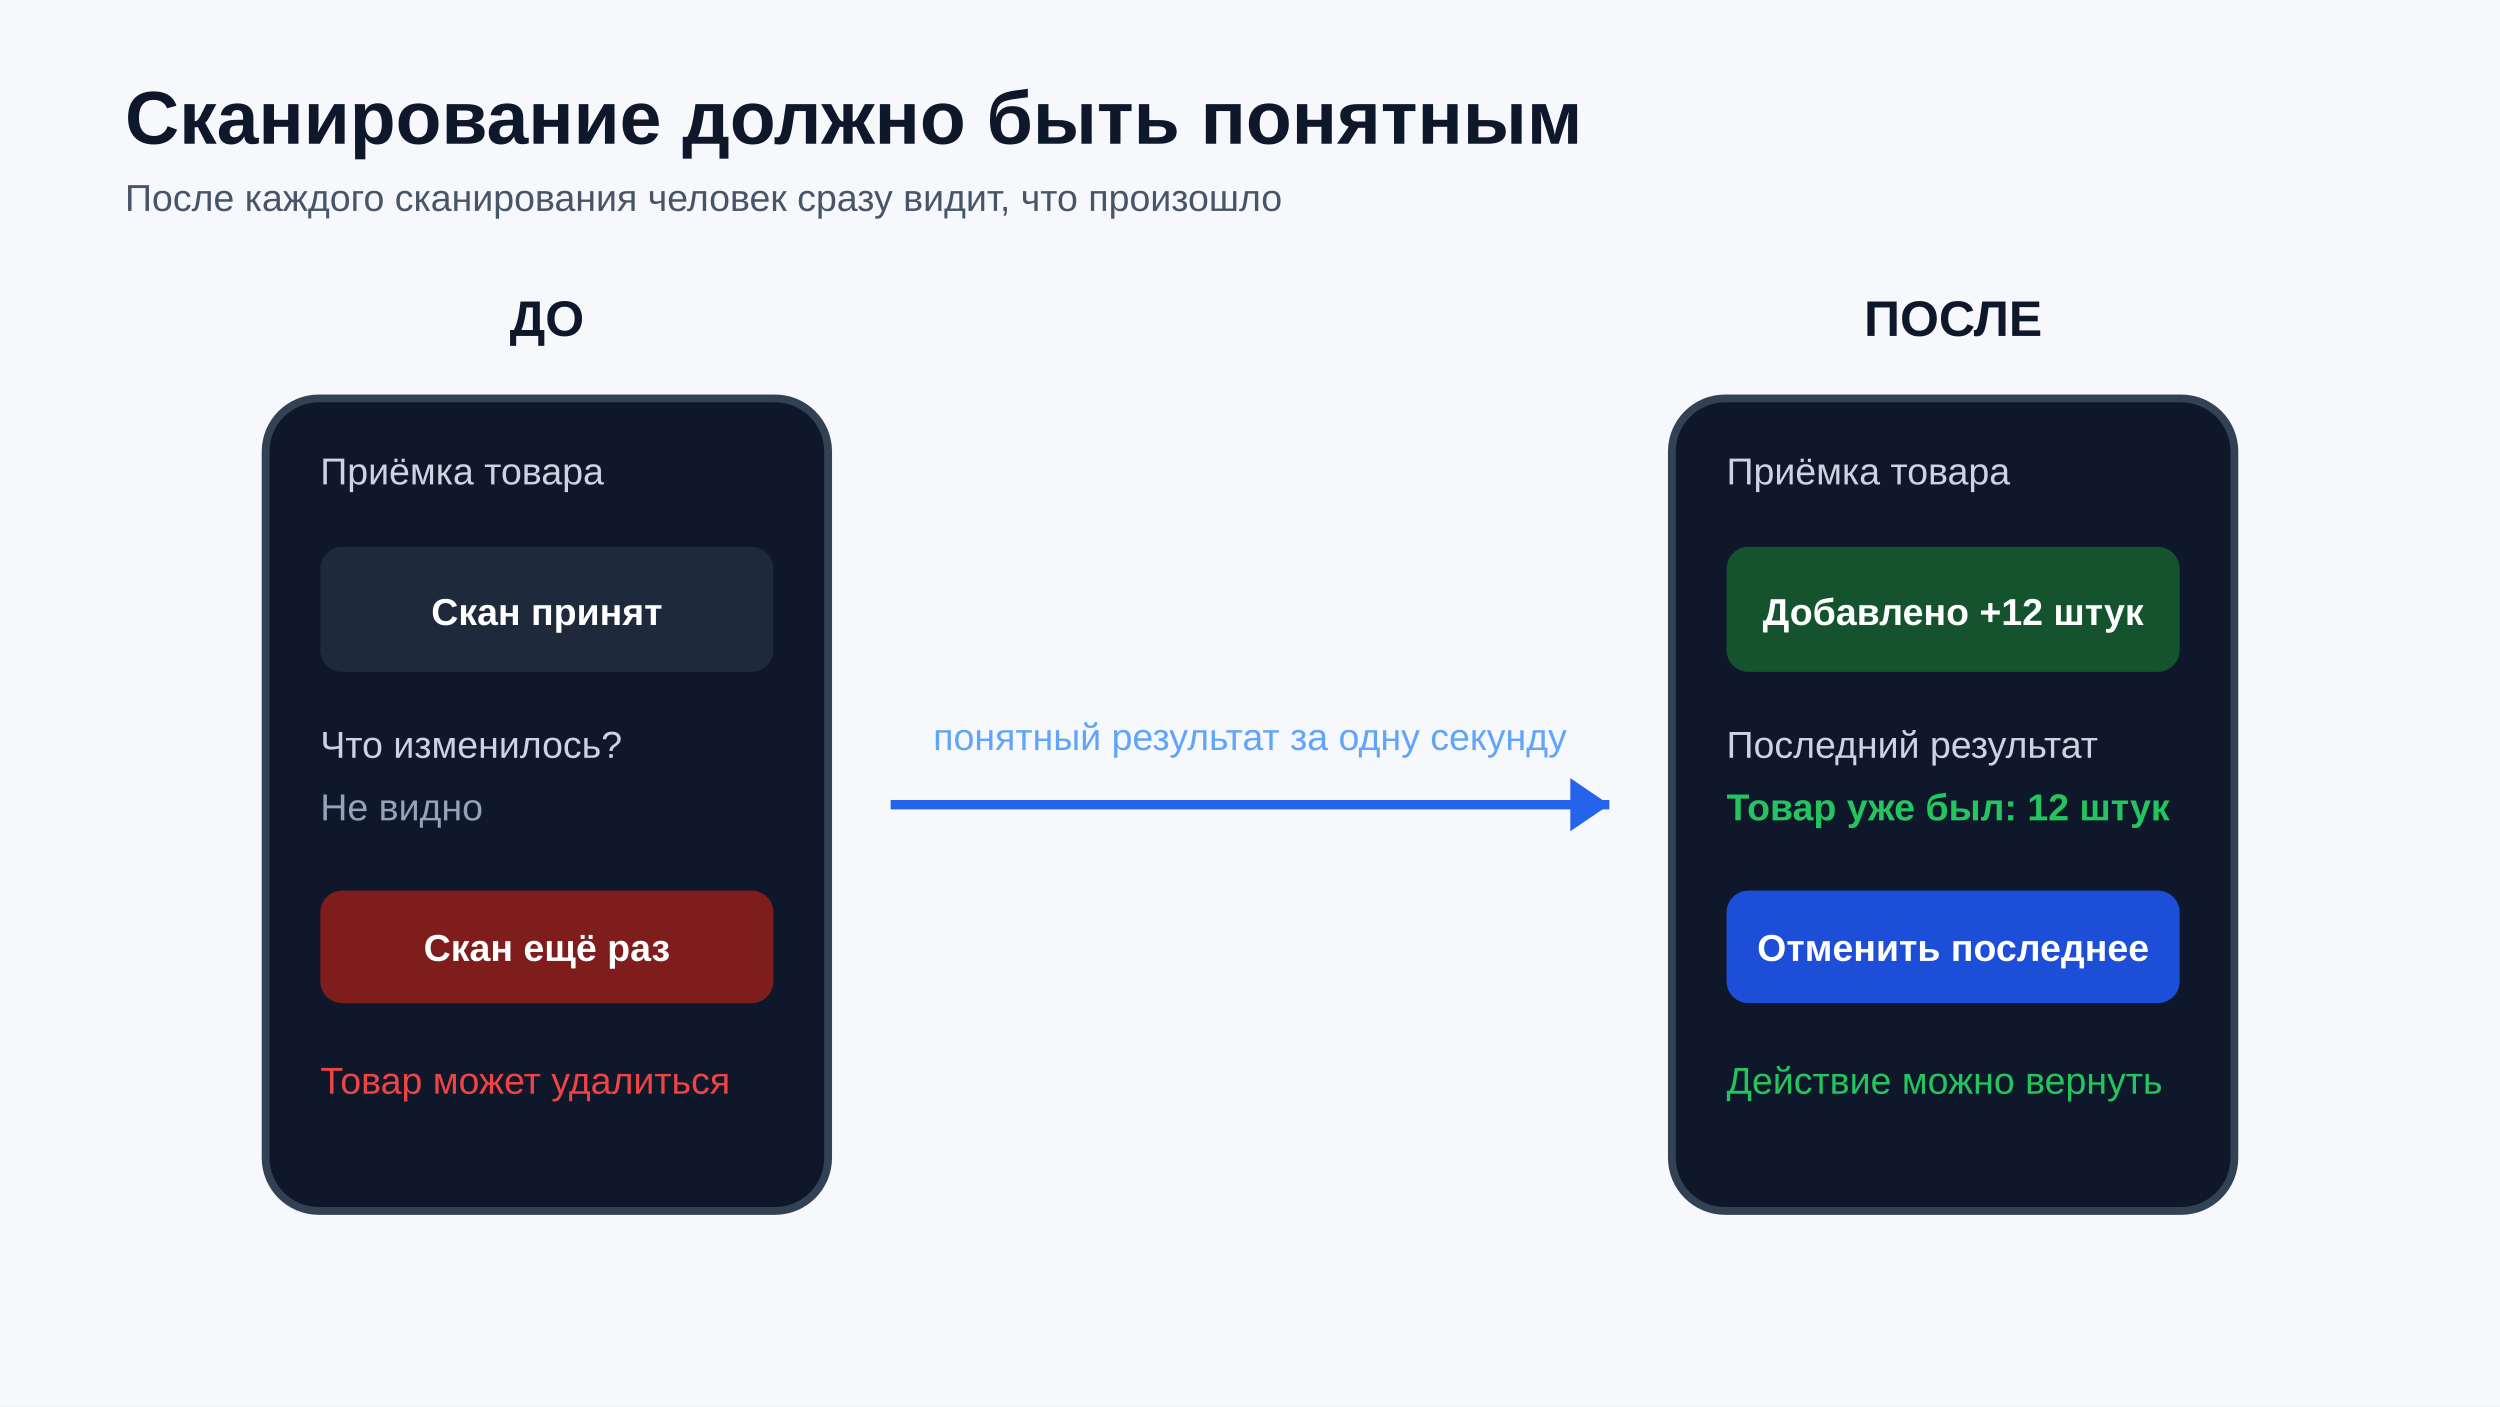
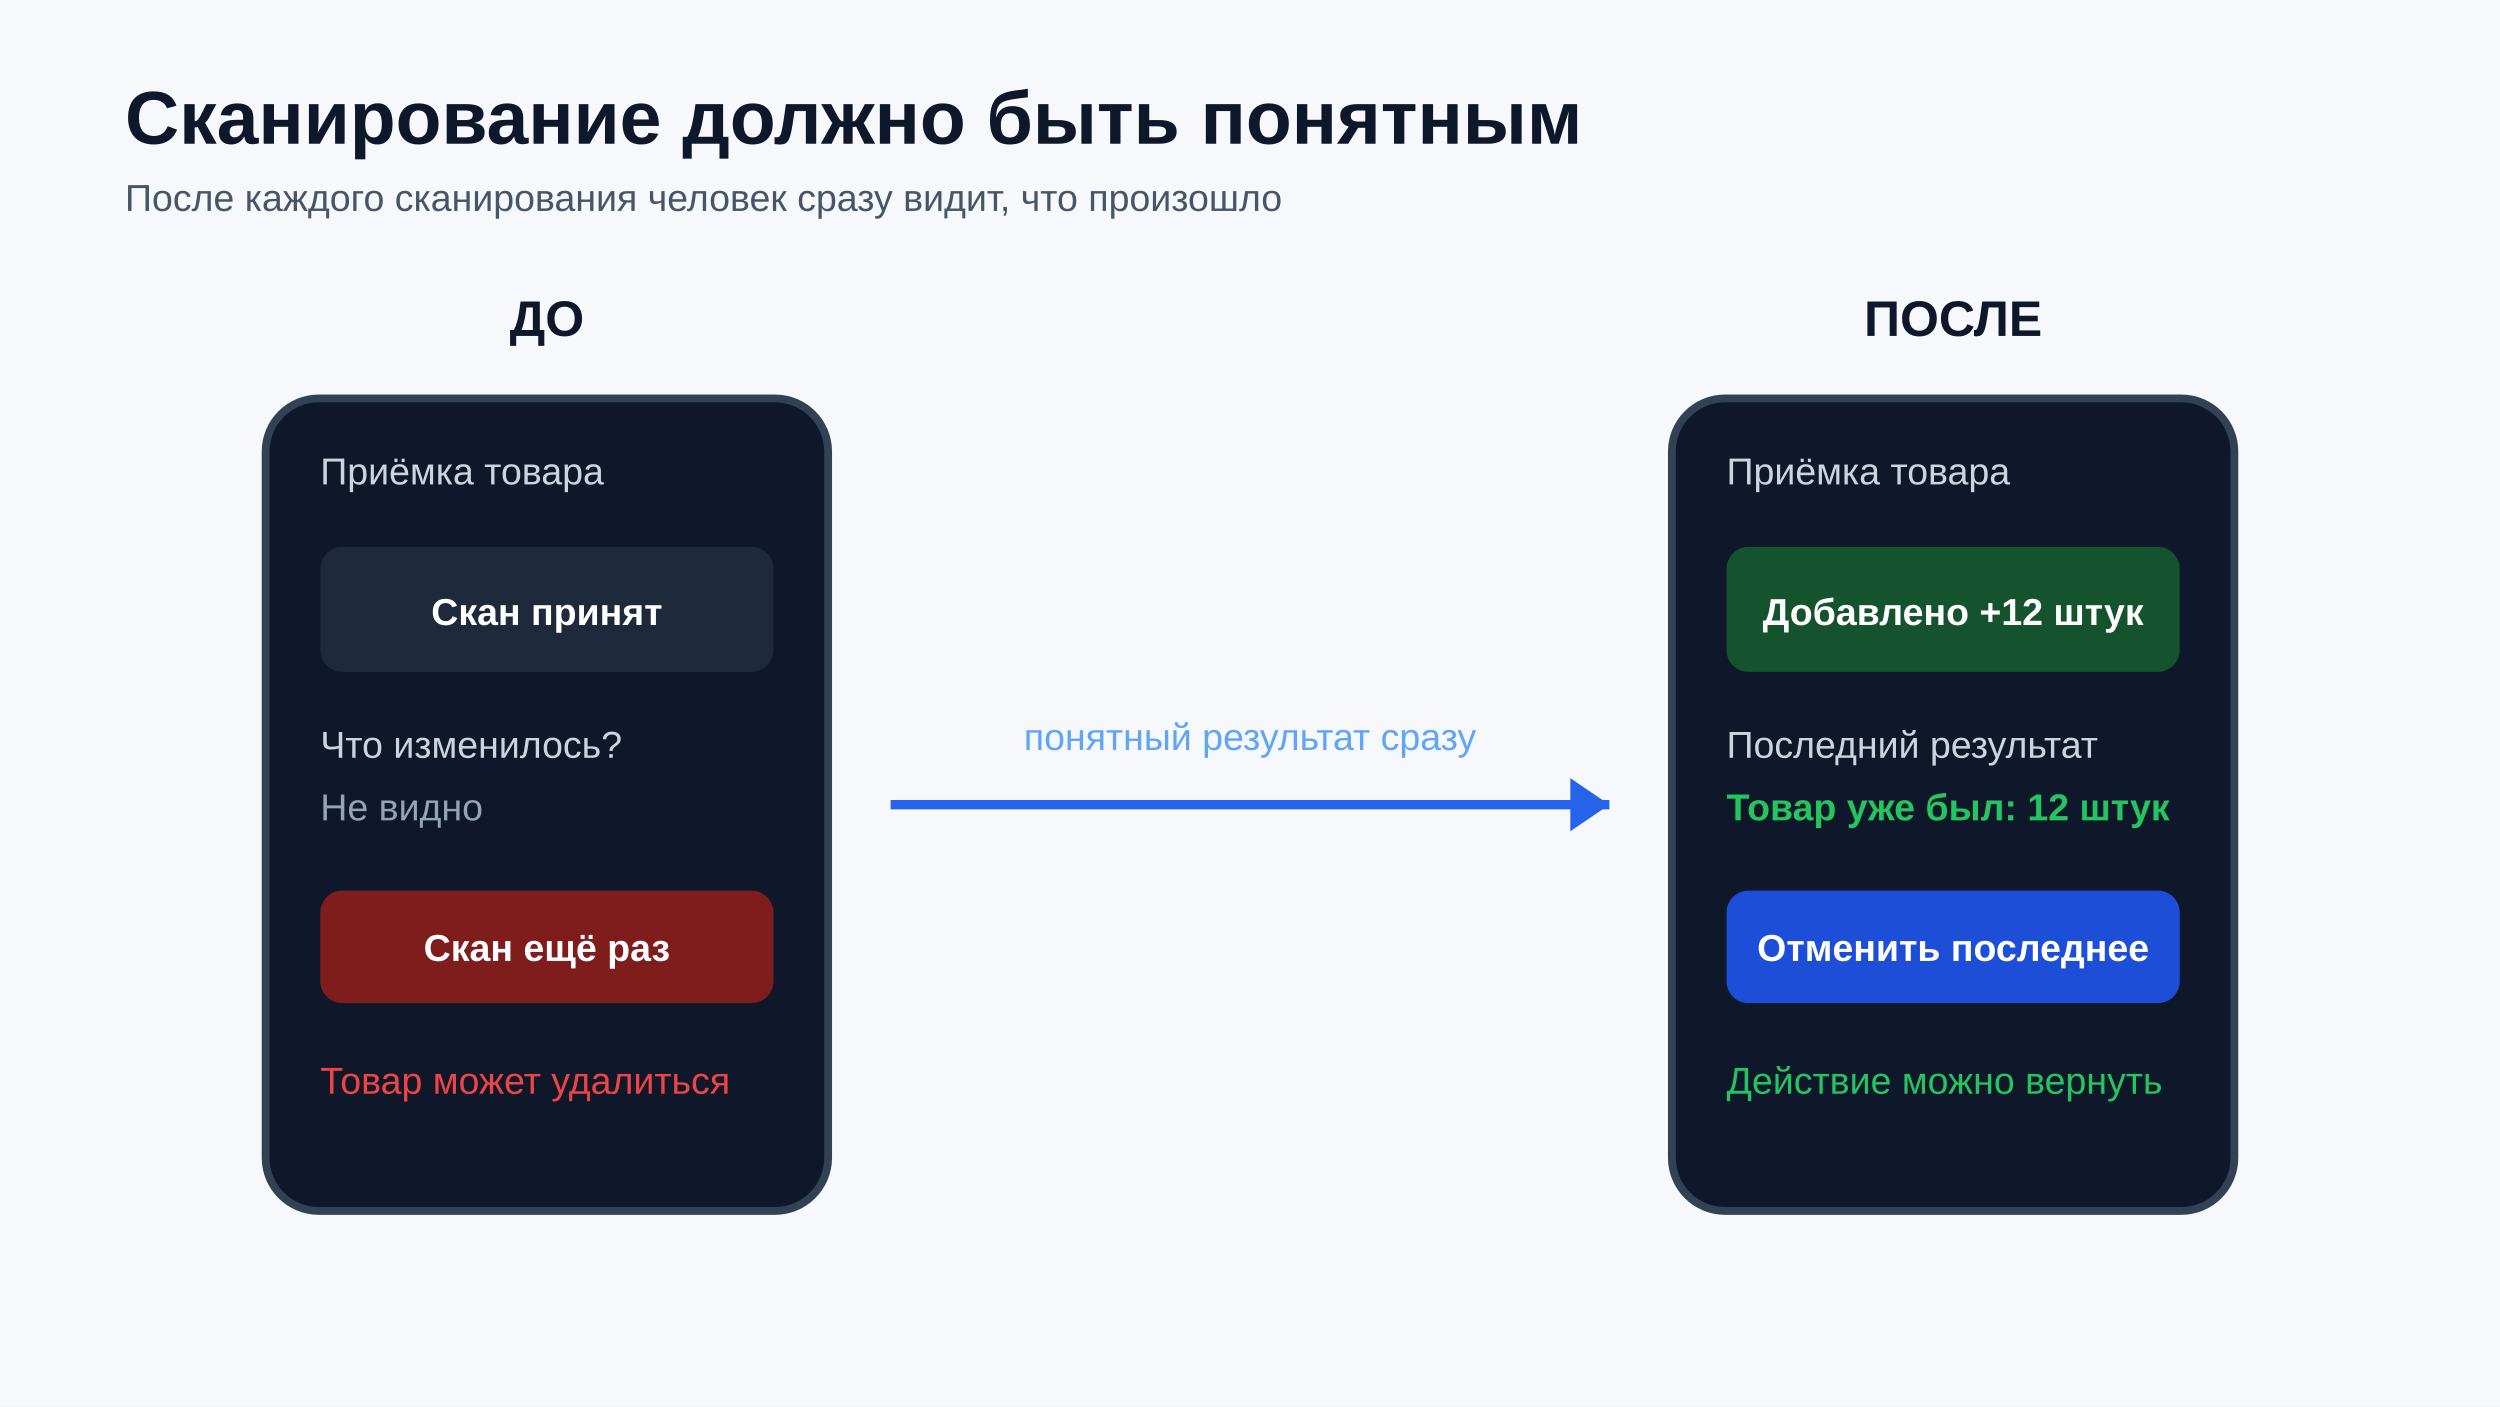
<svg xmlns="http://www.w3.org/2000/svg" width="1600" height="900" viewBox="0 0 1600 900">
  <rect width="1600" height="900" fill="#F6F8FB" />
  <style>.title{font:700 48px Arial,sans-serif;fill:#0F172A}.sub{font:400 24px Arial,sans-serif;fill:#475569}.h{font:700 32px Arial,sans-serif;fill:#0F172A}.screen{fill:#0F172A;stroke:#334155;stroke-width:5}.white{fill:#FFFFFF}.light{fill:#CBD5E1}.green{fill:#22C55E}.red{fill:#EF4444}.blue{fill:#60A5FA}.body{font:400 24px Arial,sans-serif}.bold{font:700 24px Arial,sans-serif}.dark{fill:#0F172A}.muted{fill:#94A3B8}</style>
  <text x="80" y="92" class="title">Сканирование должно быть понятным</text>
  <text x="80" y="135" class="sub">После каждого сканирования человек сразу видит, что произошло</text>
  <text x="350" y="215" text-anchor="middle" class="h">ДО</text>
  <text x="1250" y="215" text-anchor="middle" class="h">ПОСЛЕ</text>
  <rect x="170" y="255" width="360" height="520" rx="34" class="screen" />
  <rect x="1070" y="255" width="360" height="520" rx="34" class="screen" />
  <text x="205" y="310" class="light body">Приёмка товара</text>
  <text x="1105" y="310" class="light body">Приёмка товара</text>
  <rect x="205" y="350" width="290" height="80" rx="14" fill="#1E293B" />
  <text x="350" y="400" text-anchor="middle" class="white bold">Скан принят</text>
  <text x="205" y="485" class="light body">Что изменилось?</text>
  <text x="205" y="525" class="muted body">Не видно</text>
  <rect x="205" y="570" width="290" height="72" rx="14" fill="#7F1D1D" />
  <text x="350" y="615" text-anchor="middle" class="white bold">Скан ещё раз</text>
  <text x="205" y="700" class="red body">Товар может удалиться</text>
  <rect x="1105" y="350" width="290" height="80" rx="14" fill="#14532D" />
  <text x="1250" y="400" text-anchor="middle" class="white bold">Добавлено +12 штук</text>
  <text x="1105" y="485" class="light body">Последний результат</text>
  <text x="1105" y="525" class="green bold">Товар уже был: 12 штук</text>
  <rect x="1105" y="570" width="290" height="72" rx="14" fill="#1D4ED8" />
  <text x="1250" y="615" text-anchor="middle" class="white bold">Отменить последнее</text>
  <text x="1105" y="700" class="green body">Действие можно вернуть</text>
  <line x1="570" y1="515" x2="1030" y2="515" stroke="#2563EB" stroke-width="6" />
  <polygon points="1030,515 1005,498 1005,532" fill="#2563EB" />
-   <text x="800" y="480" text-anchor="middle" class="blue body">понятный результат за одну секунду</text>
+   <text x="800" y="480" text-anchor="middle" class="blue body">понятный результат сразу</text>
</svg>
